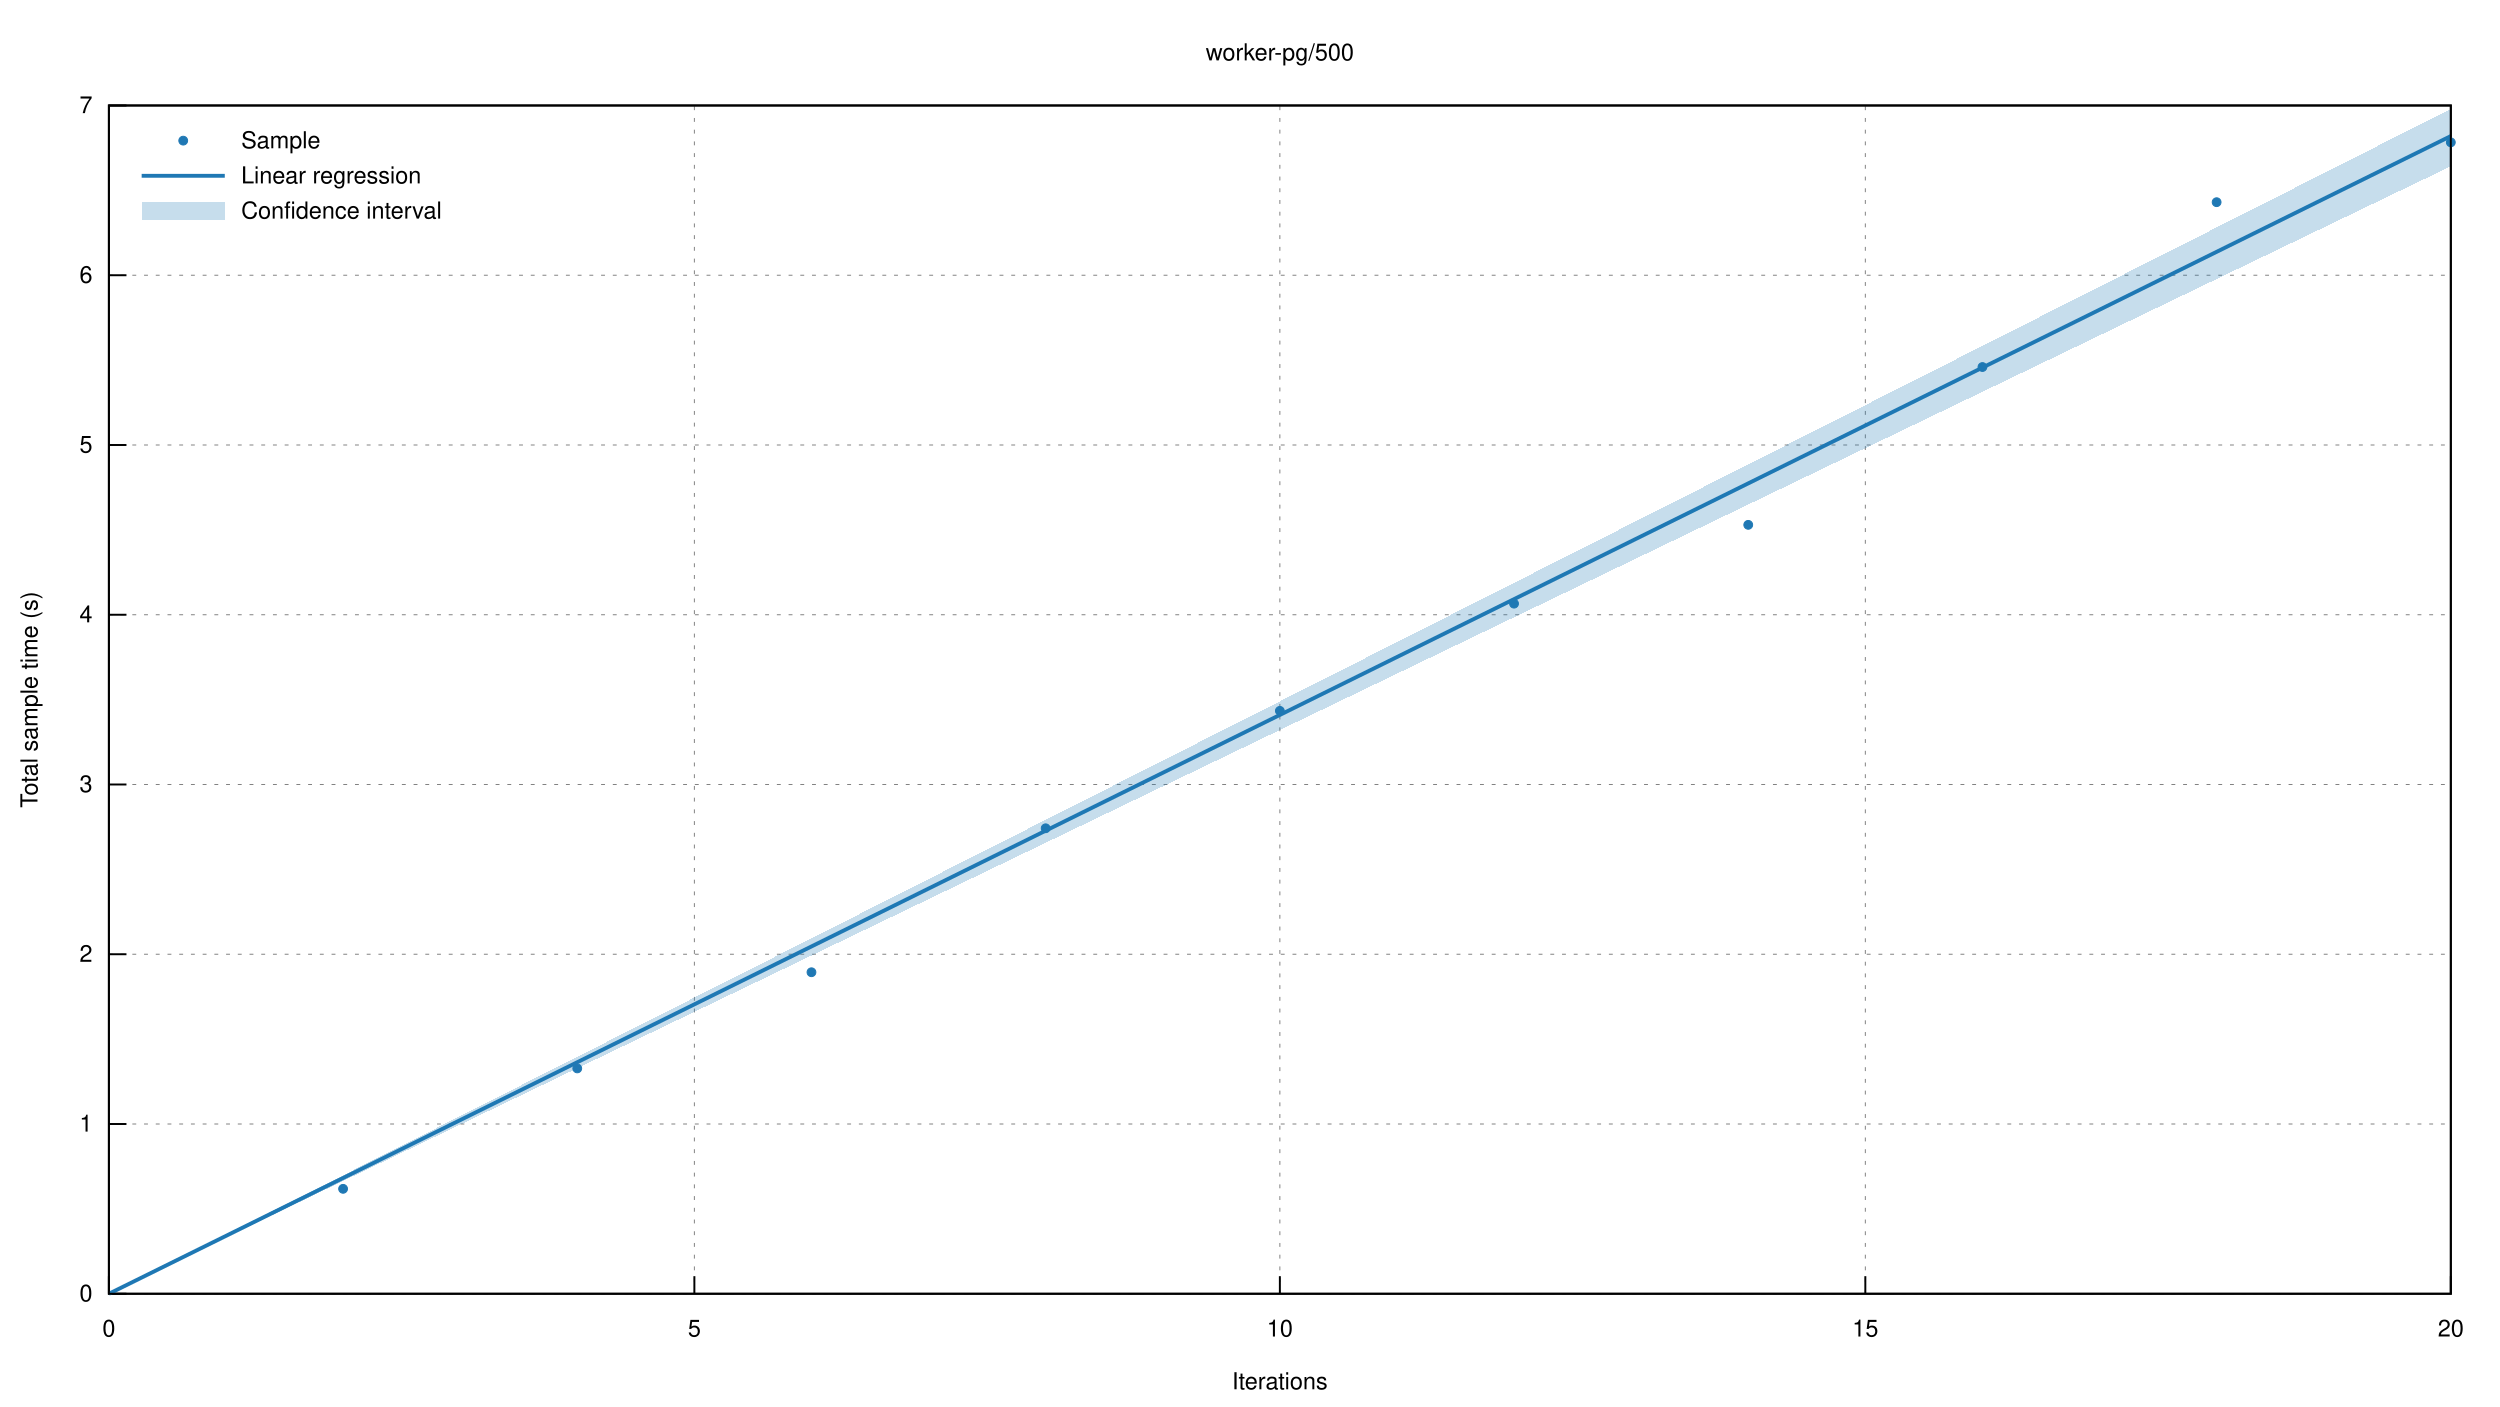
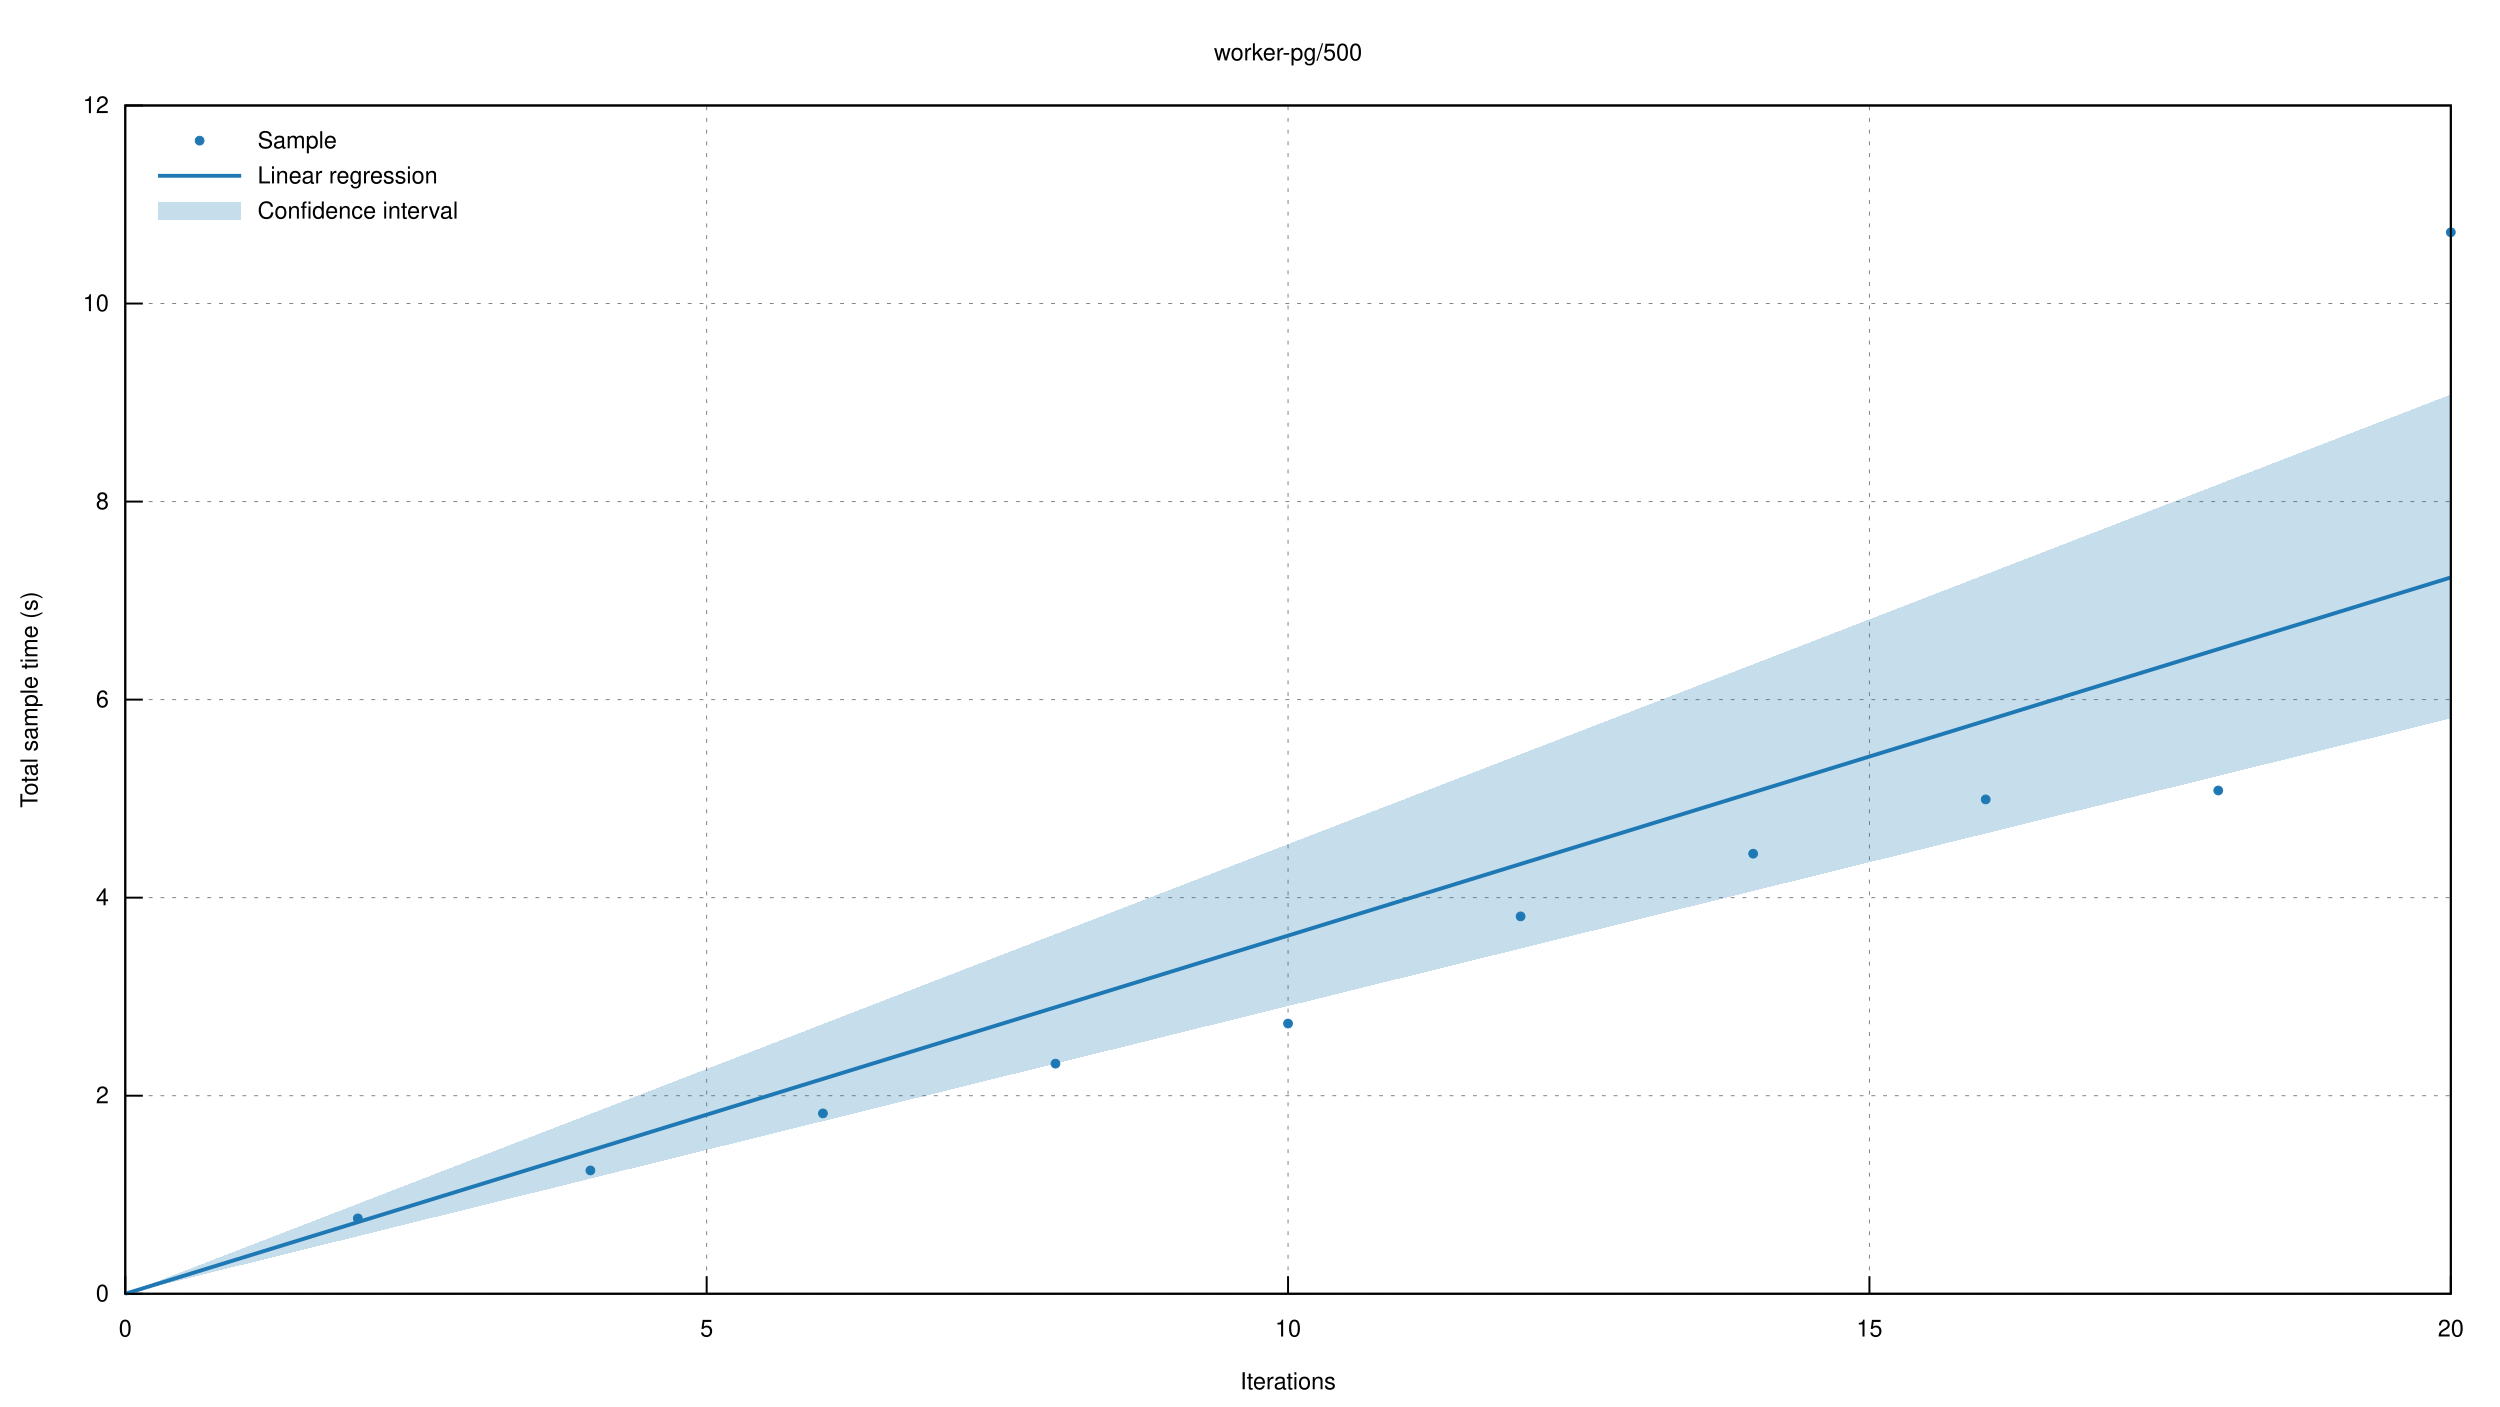
<svg xmlns="http://www.w3.org/2000/svg" xmlns:xlink="http://www.w3.org/1999/xlink" viewBox="0 0 1280 720">
  <g id="gnuplot_canvas">
    <rect x="0" y="0" width="1280" height="720" fill="none" />
    <defs>
      <circle id="gpDot" r="0.5" stroke-width="0.5" stroke="currentColor" />
      <path id="gpPt0" stroke-width="0.222" stroke="currentColor" d="M-1,0 h2 M0,-1 v2" />
      <path id="gpPt1" stroke-width="0.222" stroke="currentColor" d="M-1,-1 L1,1 M1,-1 L-1,1" />
      <path id="gpPt2" stroke-width="0.222" stroke="currentColor" d="M-1,0 L1,0 M0,-1 L0,1 M-1,-1 L1,1 M-1,1 L1,-1" />
      <rect id="gpPt3" stroke-width="0.222" stroke="currentColor" x="-1" y="-1" width="2" height="2" />
      <rect id="gpPt4" stroke-width="0.222" stroke="currentColor" fill="currentColor" x="-1" y="-1" width="2" height="2" />
      <circle id="gpPt5" stroke-width="0.222" stroke="currentColor" cx="0" cy="0" r="1" />
      <use xlink:href="#gpPt5" id="gpPt6" fill="currentColor" stroke="none" />
      <path id="gpPt7" stroke-width="0.222" stroke="currentColor" d="M0,-1.33 L-1.33,0.67 L1.33,0.67 z" />
      <use xlink:href="#gpPt7" id="gpPt8" fill="currentColor" stroke="none" />
      <use xlink:href="#gpPt7" id="gpPt9" stroke="currentColor" transform="rotate(180)" />
      <use xlink:href="#gpPt9" id="gpPt10" fill="currentColor" stroke="none" />
      <use xlink:href="#gpPt3" id="gpPt11" stroke="currentColor" transform="rotate(45)" />
      <use xlink:href="#gpPt11" id="gpPt12" fill="currentColor" stroke="none" />
      <path id="gpPt13" stroke-width="0.222" stroke="currentColor" d="M0,1.330 L1.265,0.411 L0.782,-1.067 L-0.782,-1.076 L-1.265,0.411 z" />
      <use xlink:href="#gpPt13" id="gpPt14" fill="currentColor" stroke="none" />
      <filter id="textbox" filterUnits="objectBoundingBox" x="0" y="0" height="1" width="1">
        <feFlood flood-color="white" flood-opacity="1" result="bgnd" />
        <feComposite in="SourceGraphic" in2="bgnd" operator="atop" />
      </filter>
      <filter id="greybox" filterUnits="objectBoundingBox" x="0" y="0" height="1" width="1">
        <feFlood flood-color="lightgrey" flood-opacity="1" result="grey" />
        <feComposite in="SourceGraphic" in2="grey" operator="atop" />
      </filter>
    </defs>
    <g fill="none" color="white" stroke="currentColor" stroke-width="1.00" stroke-linecap="butt" stroke-linejoin="miter">
</g>
    <g fill="none" color="black" stroke="currentColor" stroke-width="1.00" stroke-linecap="butt" stroke-linejoin="miter">
</g>
    <g fill="none" color="black" stroke="black" stroke-width="0.50" stroke-linecap="butt" stroke-linejoin="miter">
</g>
    <g fill="none" color="gray" stroke="currentColor" stroke-width="0.50" stroke-linecap="butt" stroke-linejoin="miter">
-       <path stroke="gray" stroke-dasharray="2,4" class="gridline" d="M55.75,662.40 L1254.82,662.40  " />
-     </g>
-     <g fill="none" color="gray" stroke="gray" stroke-width="1.00" stroke-linecap="butt" stroke-linejoin="miter">
- </g>
-     <g fill="none" color="black" stroke="currentColor" stroke-width="1.00" stroke-linecap="butt" stroke-linejoin="miter">
-       <path stroke="black" d="M55.75,662.40 L64.75,662.40  " />
-       <g transform="translate(47.36,666.30)" stroke="none" fill="black" font-family="Helvetica" font-size="12.00" text-anchor="end">
+       <path stroke="gray" stroke-dasharray="2,4" class="gridline" d="M64.14,662.40 L1254.82,662.40  " />
+     </g>
+     <g fill="none" color="gray" stroke="gray" stroke-width="1.00" stroke-linecap="butt" stroke-linejoin="miter">
+ </g>
+     <g fill="none" color="black" stroke="currentColor" stroke-width="1.00" stroke-linecap="butt" stroke-linejoin="miter">
+       <path stroke="black" d="M64.14,662.40 L73.14,662.40  " />
+       <g transform="translate(55.75,666.30)" stroke="none" fill="black" font-family="Helvetica" font-size="12.00" text-anchor="end">
        <text>
          <tspan font-family="Helvetica"> 0</tspan>
        </text>
      </g>
    </g>
    <g fill="none" color="black" stroke="currentColor" stroke-width="1.00" stroke-linecap="butt" stroke-linejoin="miter">
</g>
    <g fill="none" color="black" stroke="black" stroke-width="0.50" stroke-linecap="butt" stroke-linejoin="miter">
</g>
    <g fill="none" color="gray" stroke="currentColor" stroke-width="0.50" stroke-linecap="butt" stroke-linejoin="miter">
-       <path stroke="gray" stroke-dasharray="2,4" class="gridline" d="M55.75,575.49 L1254.82,575.49  " />
-     </g>
-     <g fill="none" color="gray" stroke="gray" stroke-width="1.00" stroke-linecap="butt" stroke-linejoin="miter">
- </g>
-     <g fill="none" color="black" stroke="currentColor" stroke-width="1.00" stroke-linecap="butt" stroke-linejoin="miter">
-       <path stroke="black" d="M55.75,575.49 L64.75,575.49  " />
-       <g transform="translate(47.36,579.39)" stroke="none" fill="black" font-family="Helvetica" font-size="12.00" text-anchor="end">
-         <text>
-           <tspan font-family="Helvetica"> 1</tspan>
-         </text>
-       </g>
-     </g>
-     <g fill="none" color="black" stroke="currentColor" stroke-width="1.00" stroke-linecap="butt" stroke-linejoin="miter">
- </g>
-     <g fill="none" color="black" stroke="black" stroke-width="0.50" stroke-linecap="butt" stroke-linejoin="miter">
- </g>
-     <g fill="none" color="gray" stroke="currentColor" stroke-width="0.50" stroke-linecap="butt" stroke-linejoin="miter">
-       <path stroke="gray" stroke-dasharray="2,4" class="gridline" d="M55.75,488.57 L1254.82,488.57  " />
-     </g>
-     <g fill="none" color="gray" stroke="gray" stroke-width="1.00" stroke-linecap="butt" stroke-linejoin="miter">
- </g>
-     <g fill="none" color="black" stroke="currentColor" stroke-width="1.00" stroke-linecap="butt" stroke-linejoin="miter">
-       <path stroke="black" d="M55.75,488.57 L64.75,488.57  " />
-       <g transform="translate(47.36,492.47)" stroke="none" fill="black" font-family="Helvetica" font-size="12.00" text-anchor="end">
+       <path stroke="gray" stroke-dasharray="2,4" class="gridline" d="M64.14,561.00 L1254.82,561.00  " />
+     </g>
+     <g fill="none" color="gray" stroke="gray" stroke-width="1.00" stroke-linecap="butt" stroke-linejoin="miter">
+ </g>
+     <g fill="none" color="black" stroke="currentColor" stroke-width="1.00" stroke-linecap="butt" stroke-linejoin="miter">
+       <path stroke="black" d="M64.14,561.00 L73.14,561.00  " />
+       <g transform="translate(55.75,564.90)" stroke="none" fill="black" font-family="Helvetica" font-size="12.00" text-anchor="end">
        <text>
          <tspan font-family="Helvetica"> 2</tspan>
        </text>
      </g>
    </g>
    <g fill="none" color="black" stroke="currentColor" stroke-width="1.00" stroke-linecap="butt" stroke-linejoin="miter">
</g>
    <g fill="none" color="black" stroke="black" stroke-width="0.50" stroke-linecap="butt" stroke-linejoin="miter">
</g>
    <g fill="none" color="gray" stroke="currentColor" stroke-width="0.50" stroke-linecap="butt" stroke-linejoin="miter">
-       <path stroke="gray" stroke-dasharray="2,4" class="gridline" d="M55.75,401.66 L1254.82,401.66  " />
-     </g>
-     <g fill="none" color="gray" stroke="gray" stroke-width="1.00" stroke-linecap="butt" stroke-linejoin="miter">
- </g>
-     <g fill="none" color="black" stroke="currentColor" stroke-width="1.00" stroke-linecap="butt" stroke-linejoin="miter">
-       <path stroke="black" d="M55.75,401.66 L64.75,401.66  " />
-       <g transform="translate(47.36,405.56)" stroke="none" fill="black" font-family="Helvetica" font-size="12.00" text-anchor="end">
-         <text>
-           <tspan font-family="Helvetica"> 3</tspan>
-         </text>
-       </g>
-     </g>
-     <g fill="none" color="black" stroke="currentColor" stroke-width="1.00" stroke-linecap="butt" stroke-linejoin="miter">
- </g>
-     <g fill="none" color="black" stroke="black" stroke-width="0.50" stroke-linecap="butt" stroke-linejoin="miter">
- </g>
-     <g fill="none" color="gray" stroke="currentColor" stroke-width="0.50" stroke-linecap="butt" stroke-linejoin="miter">
-       <path stroke="gray" stroke-dasharray="2,4" class="gridline" d="M55.75,314.75 L1254.82,314.75  " />
-     </g>
-     <g fill="none" color="gray" stroke="gray" stroke-width="1.00" stroke-linecap="butt" stroke-linejoin="miter">
- </g>
-     <g fill="none" color="black" stroke="currentColor" stroke-width="1.00" stroke-linecap="butt" stroke-linejoin="miter">
-       <path stroke="black" d="M55.75,314.75 L64.75,314.75  " />
-       <g transform="translate(47.36,318.65)" stroke="none" fill="black" font-family="Helvetica" font-size="12.00" text-anchor="end">
+       <path stroke="gray" stroke-dasharray="2,4" class="gridline" d="M64.14,459.60 L1254.82,459.60  " />
+     </g>
+     <g fill="none" color="gray" stroke="gray" stroke-width="1.00" stroke-linecap="butt" stroke-linejoin="miter">
+ </g>
+     <g fill="none" color="black" stroke="currentColor" stroke-width="1.00" stroke-linecap="butt" stroke-linejoin="miter">
+       <path stroke="black" d="M64.14,459.60 L73.14,459.60  " />
+       <g transform="translate(55.75,463.50)" stroke="none" fill="black" font-family="Helvetica" font-size="12.00" text-anchor="end">
        <text>
          <tspan font-family="Helvetica"> 4</tspan>
        </text>
      </g>
    </g>
    <g fill="none" color="black" stroke="currentColor" stroke-width="1.00" stroke-linecap="butt" stroke-linejoin="miter">
</g>
    <g fill="none" color="black" stroke="black" stroke-width="0.50" stroke-linecap="butt" stroke-linejoin="miter">
</g>
    <g fill="none" color="gray" stroke="currentColor" stroke-width="0.50" stroke-linecap="butt" stroke-linejoin="miter">
-       <path stroke="gray" stroke-dasharray="2,4" class="gridline" d="M55.75,227.84 L1254.82,227.84  " />
-     </g>
-     <g fill="none" color="gray" stroke="gray" stroke-width="1.00" stroke-linecap="butt" stroke-linejoin="miter">
- </g>
-     <g fill="none" color="black" stroke="currentColor" stroke-width="1.00" stroke-linecap="butt" stroke-linejoin="miter">
-       <path stroke="black" d="M55.75,227.84 L64.75,227.84  " />
-       <g transform="translate(47.36,231.74)" stroke="none" fill="black" font-family="Helvetica" font-size="12.00" text-anchor="end">
+       <path stroke="gray" stroke-dasharray="2,4" class="gridline" d="M64.14,358.20 L1254.82,358.20  " />
+     </g>
+     <g fill="none" color="gray" stroke="gray" stroke-width="1.00" stroke-linecap="butt" stroke-linejoin="miter">
+ </g>
+     <g fill="none" color="black" stroke="currentColor" stroke-width="1.00" stroke-linecap="butt" stroke-linejoin="miter">
+       <path stroke="black" d="M64.14,358.20 L73.14,358.20  " />
+       <g transform="translate(55.75,362.10)" stroke="none" fill="black" font-family="Helvetica" font-size="12.00" text-anchor="end">
+         <text>
+           <tspan font-family="Helvetica"> 6</tspan>
+         </text>
+       </g>
+     </g>
+     <g fill="none" color="black" stroke="currentColor" stroke-width="1.00" stroke-linecap="butt" stroke-linejoin="miter">
+ </g>
+     <g fill="none" color="black" stroke="black" stroke-width="0.50" stroke-linecap="butt" stroke-linejoin="miter">
+ </g>
+     <g fill="none" color="gray" stroke="currentColor" stroke-width="0.50" stroke-linecap="butt" stroke-linejoin="miter">
+       <path stroke="gray" stroke-dasharray="2,4" class="gridline" d="M64.14,256.81 L1254.82,256.81  " />
+     </g>
+     <g fill="none" color="gray" stroke="gray" stroke-width="1.00" stroke-linecap="butt" stroke-linejoin="miter">
+ </g>
+     <g fill="none" color="black" stroke="currentColor" stroke-width="1.00" stroke-linecap="butt" stroke-linejoin="miter">
+       <path stroke="black" d="M64.14,256.81 L73.14,256.81  " />
+       <g transform="translate(55.75,260.71)" stroke="none" fill="black" font-family="Helvetica" font-size="12.00" text-anchor="end">
+         <text>
+           <tspan font-family="Helvetica"> 8</tspan>
+         </text>
+       </g>
+     </g>
+     <g fill="none" color="black" stroke="currentColor" stroke-width="1.00" stroke-linecap="butt" stroke-linejoin="miter">
+ </g>
+     <g fill="none" color="black" stroke="black" stroke-width="0.50" stroke-linecap="butt" stroke-linejoin="miter">
+ </g>
+     <g fill="none" color="gray" stroke="currentColor" stroke-width="0.50" stroke-linecap="butt" stroke-linejoin="miter">
+       <path stroke="gray" stroke-dasharray="2,4" class="gridline" d="M64.14,155.41 L1254.82,155.41  " />
+     </g>
+     <g fill="none" color="gray" stroke="gray" stroke-width="1.00" stroke-linecap="butt" stroke-linejoin="miter">
+ </g>
+     <g fill="none" color="black" stroke="currentColor" stroke-width="1.00" stroke-linecap="butt" stroke-linejoin="miter">
+       <path stroke="black" d="M64.14,155.41 L73.14,155.41  " />
+       <g transform="translate(55.75,159.31)" stroke="none" fill="black" font-family="Helvetica" font-size="12.00" text-anchor="end">
+         <text>
+           <tspan font-family="Helvetica"> 10</tspan>
+         </text>
+       </g>
+     </g>
+     <g fill="none" color="black" stroke="currentColor" stroke-width="1.00" stroke-linecap="butt" stroke-linejoin="miter">
+ </g>
+     <g fill="none" color="black" stroke="black" stroke-width="0.50" stroke-linecap="butt" stroke-linejoin="miter">
+ </g>
+     <g fill="none" color="gray" stroke="currentColor" stroke-width="0.50" stroke-linecap="butt" stroke-linejoin="miter">
+       <path stroke="gray" stroke-dasharray="2,4" class="gridline" d="M64.14,54.01 L1254.82,54.01  " />
+     </g>
+     <g fill="none" color="gray" stroke="gray" stroke-width="1.00" stroke-linecap="butt" stroke-linejoin="miter">
+ </g>
+     <g fill="none" color="black" stroke="currentColor" stroke-width="1.00" stroke-linecap="butt" stroke-linejoin="miter">
+       <path stroke="black" d="M64.14,54.01 L73.14,54.01  " />
+       <g transform="translate(55.75,57.91)" stroke="none" fill="black" font-family="Helvetica" font-size="12.00" text-anchor="end">
+         <text>
+           <tspan font-family="Helvetica"> 12</tspan>
+         </text>
+       </g>
+     </g>
+     <g fill="none" color="black" stroke="currentColor" stroke-width="1.00" stroke-linecap="butt" stroke-linejoin="miter">
+ </g>
+     <g fill="none" color="black" stroke="black" stroke-width="0.50" stroke-linecap="butt" stroke-linejoin="miter">
+ </g>
+     <g fill="none" color="gray" stroke="currentColor" stroke-width="0.50" stroke-linecap="butt" stroke-linejoin="miter">
+       <path stroke="gray" stroke-dasharray="2,4" class="gridline" d="M64.14,662.40 L64.14,54.01  " />
+     </g>
+     <g fill="none" color="gray" stroke="gray" stroke-width="1.00" stroke-linecap="butt" stroke-linejoin="miter">
+ </g>
+     <g fill="none" color="black" stroke="currentColor" stroke-width="1.00" stroke-linecap="butt" stroke-linejoin="miter">
+       <path stroke="black" d="M64.14,662.40 L64.14,653.40  " />
+       <g transform="translate(64.14,684.30)" stroke="none" fill="black" font-family="Helvetica" font-size="12.00" text-anchor="middle">
+         <text>
+           <tspan font-family="Helvetica"> 0</tspan>
+         </text>
+       </g>
+     </g>
+     <g fill="none" color="black" stroke="currentColor" stroke-width="1.00" stroke-linecap="butt" stroke-linejoin="miter">
+ </g>
+     <g fill="none" color="black" stroke="black" stroke-width="0.50" stroke-linecap="butt" stroke-linejoin="miter">
+ </g>
+     <g fill="none" color="gray" stroke="currentColor" stroke-width="0.50" stroke-linecap="butt" stroke-linejoin="miter">
+       <path stroke="gray" stroke-dasharray="2,4" class="gridline" d="M361.81,662.40 L361.81,54.01  " />
+     </g>
+     <g fill="none" color="gray" stroke="gray" stroke-width="1.00" stroke-linecap="butt" stroke-linejoin="miter">
+ </g>
+     <g fill="none" color="black" stroke="currentColor" stroke-width="1.00" stroke-linecap="butt" stroke-linejoin="miter">
+       <path stroke="black" d="M361.81,662.40 L361.81,653.40  " />
+       <g transform="translate(361.81,684.30)" stroke="none" fill="black" font-family="Helvetica" font-size="12.00" text-anchor="middle">
        <text>
          <tspan font-family="Helvetica"> 5</tspan>
        </text>
      </g>
    </g>
    <g fill="none" color="black" stroke="currentColor" stroke-width="1.00" stroke-linecap="butt" stroke-linejoin="miter">
</g>
    <g fill="none" color="black" stroke="black" stroke-width="0.50" stroke-linecap="butt" stroke-linejoin="miter">
</g>
    <g fill="none" color="gray" stroke="currentColor" stroke-width="0.50" stroke-linecap="butt" stroke-linejoin="miter">
-       <path stroke="gray" stroke-dasharray="2,4" class="gridline" d="M55.75,140.92 L1254.82,140.92  " />
-     </g>
-     <g fill="none" color="gray" stroke="gray" stroke-width="1.00" stroke-linecap="butt" stroke-linejoin="miter">
- </g>
-     <g fill="none" color="black" stroke="currentColor" stroke-width="1.00" stroke-linecap="butt" stroke-linejoin="miter">
-       <path stroke="black" d="M55.75,140.92 L64.75,140.92  " />
-       <g transform="translate(47.36,144.82)" stroke="none" fill="black" font-family="Helvetica" font-size="12.00" text-anchor="end">
-         <text>
-           <tspan font-family="Helvetica"> 6</tspan>
-         </text>
-       </g>
-     </g>
-     <g fill="none" color="black" stroke="currentColor" stroke-width="1.00" stroke-linecap="butt" stroke-linejoin="miter">
- </g>
-     <g fill="none" color="black" stroke="black" stroke-width="0.50" stroke-linecap="butt" stroke-linejoin="miter">
- </g>
-     <g fill="none" color="gray" stroke="currentColor" stroke-width="0.50" stroke-linecap="butt" stroke-linejoin="miter">
-       <path stroke="gray" stroke-dasharray="2,4" class="gridline" d="M55.75,54.01 L1254.82,54.01  " />
-     </g>
-     <g fill="none" color="gray" stroke="gray" stroke-width="1.00" stroke-linecap="butt" stroke-linejoin="miter">
- </g>
-     <g fill="none" color="black" stroke="currentColor" stroke-width="1.00" stroke-linecap="butt" stroke-linejoin="miter">
-       <path stroke="black" d="M55.75,54.01 L64.75,54.01  " />
-       <g transform="translate(47.36,57.91)" stroke="none" fill="black" font-family="Helvetica" font-size="12.00" text-anchor="end">
-         <text>
-           <tspan font-family="Helvetica"> 7</tspan>
-         </text>
-       </g>
-     </g>
-     <g fill="none" color="black" stroke="currentColor" stroke-width="1.00" stroke-linecap="butt" stroke-linejoin="miter">
- </g>
-     <g fill="none" color="black" stroke="black" stroke-width="0.50" stroke-linecap="butt" stroke-linejoin="miter">
- </g>
-     <g fill="none" color="gray" stroke="currentColor" stroke-width="0.50" stroke-linecap="butt" stroke-linejoin="miter">
-       <path stroke="gray" stroke-dasharray="2,4" class="gridline" d="M55.75,662.40 L55.75,54.01  " />
-     </g>
-     <g fill="none" color="gray" stroke="gray" stroke-width="1.00" stroke-linecap="butt" stroke-linejoin="miter">
- </g>
-     <g fill="none" color="black" stroke="currentColor" stroke-width="1.00" stroke-linecap="butt" stroke-linejoin="miter">
-       <path stroke="black" d="M55.75,662.40 L55.75,653.40  " />
-       <g transform="translate(55.75,684.30)" stroke="none" fill="black" font-family="Helvetica" font-size="12.00" text-anchor="middle">
-         <text>
-           <tspan font-family="Helvetica"> 0</tspan>
-         </text>
-       </g>
-     </g>
-     <g fill="none" color="black" stroke="currentColor" stroke-width="1.00" stroke-linecap="butt" stroke-linejoin="miter">
- </g>
-     <g fill="none" color="black" stroke="black" stroke-width="0.50" stroke-linecap="butt" stroke-linejoin="miter">
- </g>
-     <g fill="none" color="gray" stroke="currentColor" stroke-width="0.50" stroke-linecap="butt" stroke-linejoin="miter">
-       <path stroke="gray" stroke-dasharray="2,4" class="gridline" d="M355.52,662.40 L355.52,54.01  " />
-     </g>
-     <g fill="none" color="gray" stroke="gray" stroke-width="1.00" stroke-linecap="butt" stroke-linejoin="miter">
- </g>
-     <g fill="none" color="black" stroke="currentColor" stroke-width="1.00" stroke-linecap="butt" stroke-linejoin="miter">
-       <path stroke="black" d="M355.52,662.40 L355.52,653.40  " />
-       <g transform="translate(355.52,684.30)" stroke="none" fill="black" font-family="Helvetica" font-size="12.00" text-anchor="middle">
-         <text>
-           <tspan font-family="Helvetica"> 5</tspan>
-         </text>
-       </g>
-     </g>
-     <g fill="none" color="black" stroke="currentColor" stroke-width="1.00" stroke-linecap="butt" stroke-linejoin="miter">
- </g>
-     <g fill="none" color="black" stroke="black" stroke-width="0.50" stroke-linecap="butt" stroke-linejoin="miter">
- </g>
-     <g fill="none" color="gray" stroke="currentColor" stroke-width="0.50" stroke-linecap="butt" stroke-linejoin="miter">
-       <path stroke="gray" stroke-dasharray="2,4" class="gridline" d="M655.29,662.40 L655.29,54.01  " />
-     </g>
-     <g fill="none" color="gray" stroke="gray" stroke-width="1.00" stroke-linecap="butt" stroke-linejoin="miter">
- </g>
-     <g fill="none" color="black" stroke="currentColor" stroke-width="1.00" stroke-linecap="butt" stroke-linejoin="miter">
-       <path stroke="black" d="M655.29,662.40 L655.29,653.40  " />
-       <g transform="translate(655.29,684.30)" stroke="none" fill="black" font-family="Helvetica" font-size="12.00" text-anchor="middle">
+       <path stroke="gray" stroke-dasharray="2,4" class="gridline" d="M659.48,662.40 L659.48,54.01  " />
+     </g>
+     <g fill="none" color="gray" stroke="gray" stroke-width="1.00" stroke-linecap="butt" stroke-linejoin="miter">
+ </g>
+     <g fill="none" color="black" stroke="currentColor" stroke-width="1.00" stroke-linecap="butt" stroke-linejoin="miter">
+       <path stroke="black" d="M659.48,662.40 L659.48,653.40  " />
+       <g transform="translate(659.48,684.30)" stroke="none" fill="black" font-family="Helvetica" font-size="12.00" text-anchor="middle">
        <text>
          <tspan font-family="Helvetica"> 10</tspan>
        </text>
      </g>
    </g>
    <g fill="none" color="black" stroke="currentColor" stroke-width="1.00" stroke-linecap="butt" stroke-linejoin="miter">
</g>
    <g fill="none" color="black" stroke="black" stroke-width="0.50" stroke-linecap="butt" stroke-linejoin="miter">
</g>
    <g fill="none" color="gray" stroke="currentColor" stroke-width="0.50" stroke-linecap="butt" stroke-linejoin="miter">
-       <path stroke="gray" stroke-dasharray="2,4" class="gridline" d="M955.05,662.40 L955.05,54.01  " />
-     </g>
-     <g fill="none" color="gray" stroke="gray" stroke-width="1.00" stroke-linecap="butt" stroke-linejoin="miter">
- </g>
-     <g fill="none" color="black" stroke="currentColor" stroke-width="1.00" stroke-linecap="butt" stroke-linejoin="miter">
-       <path stroke="black" d="M955.05,662.40 L955.05,653.40  " />
-       <g transform="translate(955.05,684.30)" stroke="none" fill="black" font-family="Helvetica" font-size="12.00" text-anchor="middle">
+       <path stroke="gray" stroke-dasharray="2,4" class="gridline" d="M957.15,662.40 L957.15,54.01  " />
+     </g>
+     <g fill="none" color="gray" stroke="gray" stroke-width="1.00" stroke-linecap="butt" stroke-linejoin="miter">
+ </g>
+     <g fill="none" color="black" stroke="currentColor" stroke-width="1.00" stroke-linecap="butt" stroke-linejoin="miter">
+       <path stroke="black" d="M957.15,662.40 L957.15,653.40  " />
+       <g transform="translate(957.15,684.30)" stroke="none" fill="black" font-family="Helvetica" font-size="12.00" text-anchor="middle">
        <text>
          <tspan font-family="Helvetica"> 15</tspan>
        </text>
      </g>
    </g>
    <g fill="none" color="black" stroke="currentColor" stroke-width="1.00" stroke-linecap="butt" stroke-linejoin="miter">
</g>
    <g fill="none" color="black" stroke="black" stroke-width="0.50" stroke-linecap="butt" stroke-linejoin="miter">
</g>
    <g fill="none" color="gray" stroke="currentColor" stroke-width="0.50" stroke-linecap="butt" stroke-linejoin="miter">
      <path stroke="gray" stroke-dasharray="2,4" class="gridline" d="M1254.82,662.40 L1254.82,54.01  " />
    </g>
    <g fill="none" color="gray" stroke="gray" stroke-width="1.00" stroke-linecap="butt" stroke-linejoin="miter">
</g>
    <g fill="none" color="black" stroke="currentColor" stroke-width="1.00" stroke-linecap="butt" stroke-linejoin="miter">
      <path stroke="black" d="M1254.82,662.40 L1254.82,653.40  " />
      <g transform="translate(1254.82,684.30)" stroke="none" fill="black" font-family="Helvetica" font-size="12.00" text-anchor="middle">
        <text>
          <tspan font-family="Helvetica"> 20</tspan>
        </text>
      </g>
    </g>
    <g fill="none" color="black" stroke="currentColor" stroke-width="1.00" stroke-linecap="butt" stroke-linejoin="miter">
</g>
    <g fill="none" color="black" stroke="currentColor" stroke-width="1.00" stroke-linecap="butt" stroke-linejoin="miter">
-       <path stroke="black" d="M55.75,54.01 L55.75,662.40 L1254.82,662.40 L1254.82,54.01 L55.75,54.01 Z  " />
+       <path stroke="black" d="M64.14,54.01 L64.14,662.40 L1254.82,662.40 L1254.82,54.01 L64.14,54.01 Z  " />
    </g>
    <g fill="none" color="black" stroke="currentColor" stroke-width="1.00" stroke-linecap="butt" stroke-linejoin="miter">
</g>
    <g id="gnuplot_plot_1">
      <g fill="none" color="black" stroke="currentColor" stroke-width="1.00" stroke-linecap="butt" stroke-linejoin="miter">
-         <g transform="translate(123.48,75.91)" stroke="none" fill="black" font-family="Helvetica" font-size="12.00" text-anchor="start">
+         <g transform="translate(131.87,75.91)" stroke="none" fill="black" font-family="Helvetica" font-size="12.00" text-anchor="start">
          <text>
            <tspan font-family="Helvetica">Sample</tspan>
          </text>
        </g>
      </g>
      <g fill="none" color="black" stroke="currentColor" stroke-width="1.00" stroke-linecap="butt" stroke-linejoin="miter">
-         <use xlink:href="#gpPt6" transform="translate(175.66,608.68) scale(2.25)" color="rgb( 31, 120, 180)" />
-         <use xlink:href="#gpPt6" transform="translate(295.56,547.03) scale(2.25)" color="rgb( 31, 120, 180)" />
-         <use xlink:href="#gpPt6" transform="translate(415.47,497.79) scale(2.25)" color="rgb( 31, 120, 180)" />
-         <use xlink:href="#gpPt6" transform="translate(535.38,424.08) scale(2.25)" color="rgb( 31, 120, 180)" />
-         <use xlink:href="#gpPt6" transform="translate(655.29,363.96) scale(2.25)" color="rgb( 31, 120, 180)" />
-         <use xlink:href="#gpPt6" transform="translate(775.19,309.07) scale(2.25)" color="rgb( 31, 120, 180)" />
-         <use xlink:href="#gpPt6" transform="translate(895.10,268.72) scale(2.25)" color="rgb( 31, 120, 180)" />
-         <use xlink:href="#gpPt6" transform="translate(1015.01,187.92) scale(2.25)" color="rgb( 31, 120, 180)" />
-         <use xlink:href="#gpPt6" transform="translate(1134.91,103.52) scale(2.25)" color="rgb( 31, 120, 180)" />
-         <use xlink:href="#gpPt6" transform="translate(1254.82,72.89) scale(2.25)" color="rgb( 31, 120, 180)" />
-         <use xlink:href="#gpPt6" transform="translate(93.81,72.01) scale(2.25)" color="rgb( 31, 120, 180)" />
+         <use xlink:href="#gpPt6" transform="translate(183.21,623.81) scale(2.25)" color="rgb( 31, 120, 180)" />
+         <use xlink:href="#gpPt6" transform="translate(302.28,599.27) scale(2.25)" color="rgb( 31, 120, 180)" />
+         <use xlink:href="#gpPt6" transform="translate(421.34,570.07) scale(2.25)" color="rgb( 31, 120, 180)" />
+         <use xlink:href="#gpPt6" transform="translate(540.41,544.59) scale(2.25)" color="rgb( 31, 120, 180)" />
+         <use xlink:href="#gpPt6" transform="translate(659.48,524.06) scale(2.25)" color="rgb( 31, 120, 180)" />
+         <use xlink:href="#gpPt6" transform="translate(778.55,469.19) scale(2.25)" color="rgb( 31, 120, 180)" />
+         <use xlink:href="#gpPt6" transform="translate(897.62,437.09) scale(2.25)" color="rgb( 31, 120, 180)" />
+         <use xlink:href="#gpPt6" transform="translate(1016.68,409.30) scale(2.25)" color="rgb( 31, 120, 180)" />
+         <use xlink:href="#gpPt6" transform="translate(1135.75,404.73) scale(2.25)" color="rgb( 31, 120, 180)" />
+         <use xlink:href="#gpPt6" transform="translate(1254.82,118.93) scale(2.25)" color="rgb( 31, 120, 180)" />
+         <use xlink:href="#gpPt6" transform="translate(102.20,72.01) scale(2.25)" color="rgb( 31, 120, 180)" />
      </g>
    </g>
    <g id="gnuplot_plot_2">
      <g fill="none" color="white" stroke="rgb( 31, 120, 180)" stroke-width="2.00" stroke-linecap="butt" stroke-linejoin="miter">
</g>
      <g fill="none" color="black" stroke="currentColor" stroke-width="2.00" stroke-linecap="butt" stroke-linejoin="miter">
-         <g transform="translate(123.48,93.91)" stroke="none" fill="black" font-family="Helvetica" font-size="12.00" text-anchor="start">
+         <g transform="translate(131.87,93.91)" stroke="none" fill="black" font-family="Helvetica" font-size="12.00" text-anchor="start">
          <text>
            <tspan font-family="Helvetica">Linear regression</tspan>
          </text>
        </g>
      </g>
      <g fill="none" color="black" stroke="currentColor" stroke-width="2.00" stroke-linecap="butt" stroke-linejoin="miter">
-         <path stroke="rgb( 31, 120, 180)" d="M72.53,90.01 L115.09,90.01 M55.75,662.40 L1254.82,69.66  " />
+         <path stroke="rgb( 31, 120, 180)" d="M80.92,90.01 L123.48,90.01 M64.14,662.40 L1254.82,295.65  " />
      </g>
    </g>
    <g id="gnuplot_plot_3">
      <g fill="none" color="white" stroke="rgb( 31, 120, 180)" stroke-width="1.00" stroke-linecap="butt" stroke-linejoin="miter">
</g>
      <g fill="none" color="black" stroke="currentColor" stroke-width="1.00" stroke-linecap="butt" stroke-linejoin="miter">
-         <g transform="translate(123.48,111.91)" stroke="none" fill="black" font-family="Helvetica" font-size="12.00" text-anchor="start">
+         <g transform="translate(131.87,111.91)" stroke="none" fill="black" font-family="Helvetica" font-size="12.00" text-anchor="start">
          <text>
            <tspan font-family="Helvetica">Confidence interval</tspan>
          </text>
        </g>
      </g>
      <g fill="none" color="black" stroke="currentColor" stroke-width="1.00" stroke-linecap="butt" stroke-linejoin="miter">
        <g stroke="none" shape-rendering="crispEdges">
-           <polygon fill="rgb( 31, 120, 180)" fill-opacity="0.25" points="72.53,112.51 115.09,112.51 115.09,103.51 72.53,103.51 " />
-           <polygon fill="rgb( 31, 120, 180)" fill-opacity="0.25" points="55.75,662.40 55.75,662.40 55.75,662.40 " />
-           <polygon fill="rgb( 31, 120, 180)" fill-opacity="0.25" points="55.75,662.40 1254.82,85.15 1254.82,55.76 " />
+           <polygon fill="rgb( 31, 120, 180)" fill-opacity="0.25" points="80.92,112.51 123.48,112.51 123.48,103.51 80.92,103.51 " />
+           <polygon fill="rgb( 31, 120, 180)" fill-opacity="0.25" points="64.14,662.40 64.14,662.40 64.14,662.40 " />
+           <polygon fill="rgb( 31, 120, 180)" fill-opacity="0.25" points="64.14,662.40 1254.82,367.82 1254.82,202.00 " />
        </g>
      </g>
    </g>
    <g fill="none" color="white" stroke="rgb( 31, 120, 180)" stroke-width="2.00" stroke-linecap="butt" stroke-linejoin="miter">
</g>
    <g fill="none" color="black" stroke="currentColor" stroke-width="2.00" stroke-linecap="butt" stroke-linejoin="miter">
</g>
    <g fill="none" color="black" stroke="black" stroke-width="1.00" stroke-linecap="butt" stroke-linejoin="miter">
</g>
    <g fill="none" color="black" stroke="currentColor" stroke-width="1.00" stroke-linecap="butt" stroke-linejoin="miter">
-       <path stroke="black" d="M55.75,54.01 L55.75,662.40 L1254.82,662.40 L1254.82,54.01 L55.75,54.01 Z  " />
+       <path stroke="black" d="M64.14,54.01 L64.14,662.40 L1254.82,662.40 L1254.82,54.01 L64.14,54.01 Z  " />
      <g transform="translate(19.18,358.21) rotate(270.00)" stroke="none" fill="black" font-family="Helvetica" font-size="12.00" text-anchor="middle">
        <text>
          <tspan font-family="Helvetica">Total sample time (s)</tspan>
        </text>
      </g>
    </g>
    <g fill="none" color="black" stroke="currentColor" stroke-width="1.00" stroke-linecap="butt" stroke-linejoin="miter">
-       <g transform="translate(655.28,711.30)" stroke="none" fill="black" font-family="Helvetica" font-size="12.00" text-anchor="middle">
+       <g transform="translate(659.48,711.30)" stroke="none" fill="black" font-family="Helvetica" font-size="12.00" text-anchor="middle">
        <text>
          <tspan font-family="Helvetica">Iterations</tspan>
        </text>
      </g>
    </g>
    <g fill="none" color="black" stroke="currentColor" stroke-width="1.00" stroke-linecap="butt" stroke-linejoin="miter">
</g>
    <g fill="none" color="black" stroke="currentColor" stroke-width="1.00" stroke-linecap="butt" stroke-linejoin="miter">
-       <g transform="translate(655.28,30.91)" stroke="none" fill="black" font-family="Helvetica" font-size="12.00" text-anchor="middle">
+       <g transform="translate(659.48,30.91)" stroke="none" fill="black" font-family="Helvetica" font-size="12.00" text-anchor="middle">
        <text>
          <tspan font-family="Helvetica">worker-pg/500</tspan>
        </text>
      </g>
    </g>
    <g fill="none" color="black" stroke="currentColor" stroke-width="1.00" stroke-linecap="butt" stroke-linejoin="miter">
</g>
  </g>
</svg>
